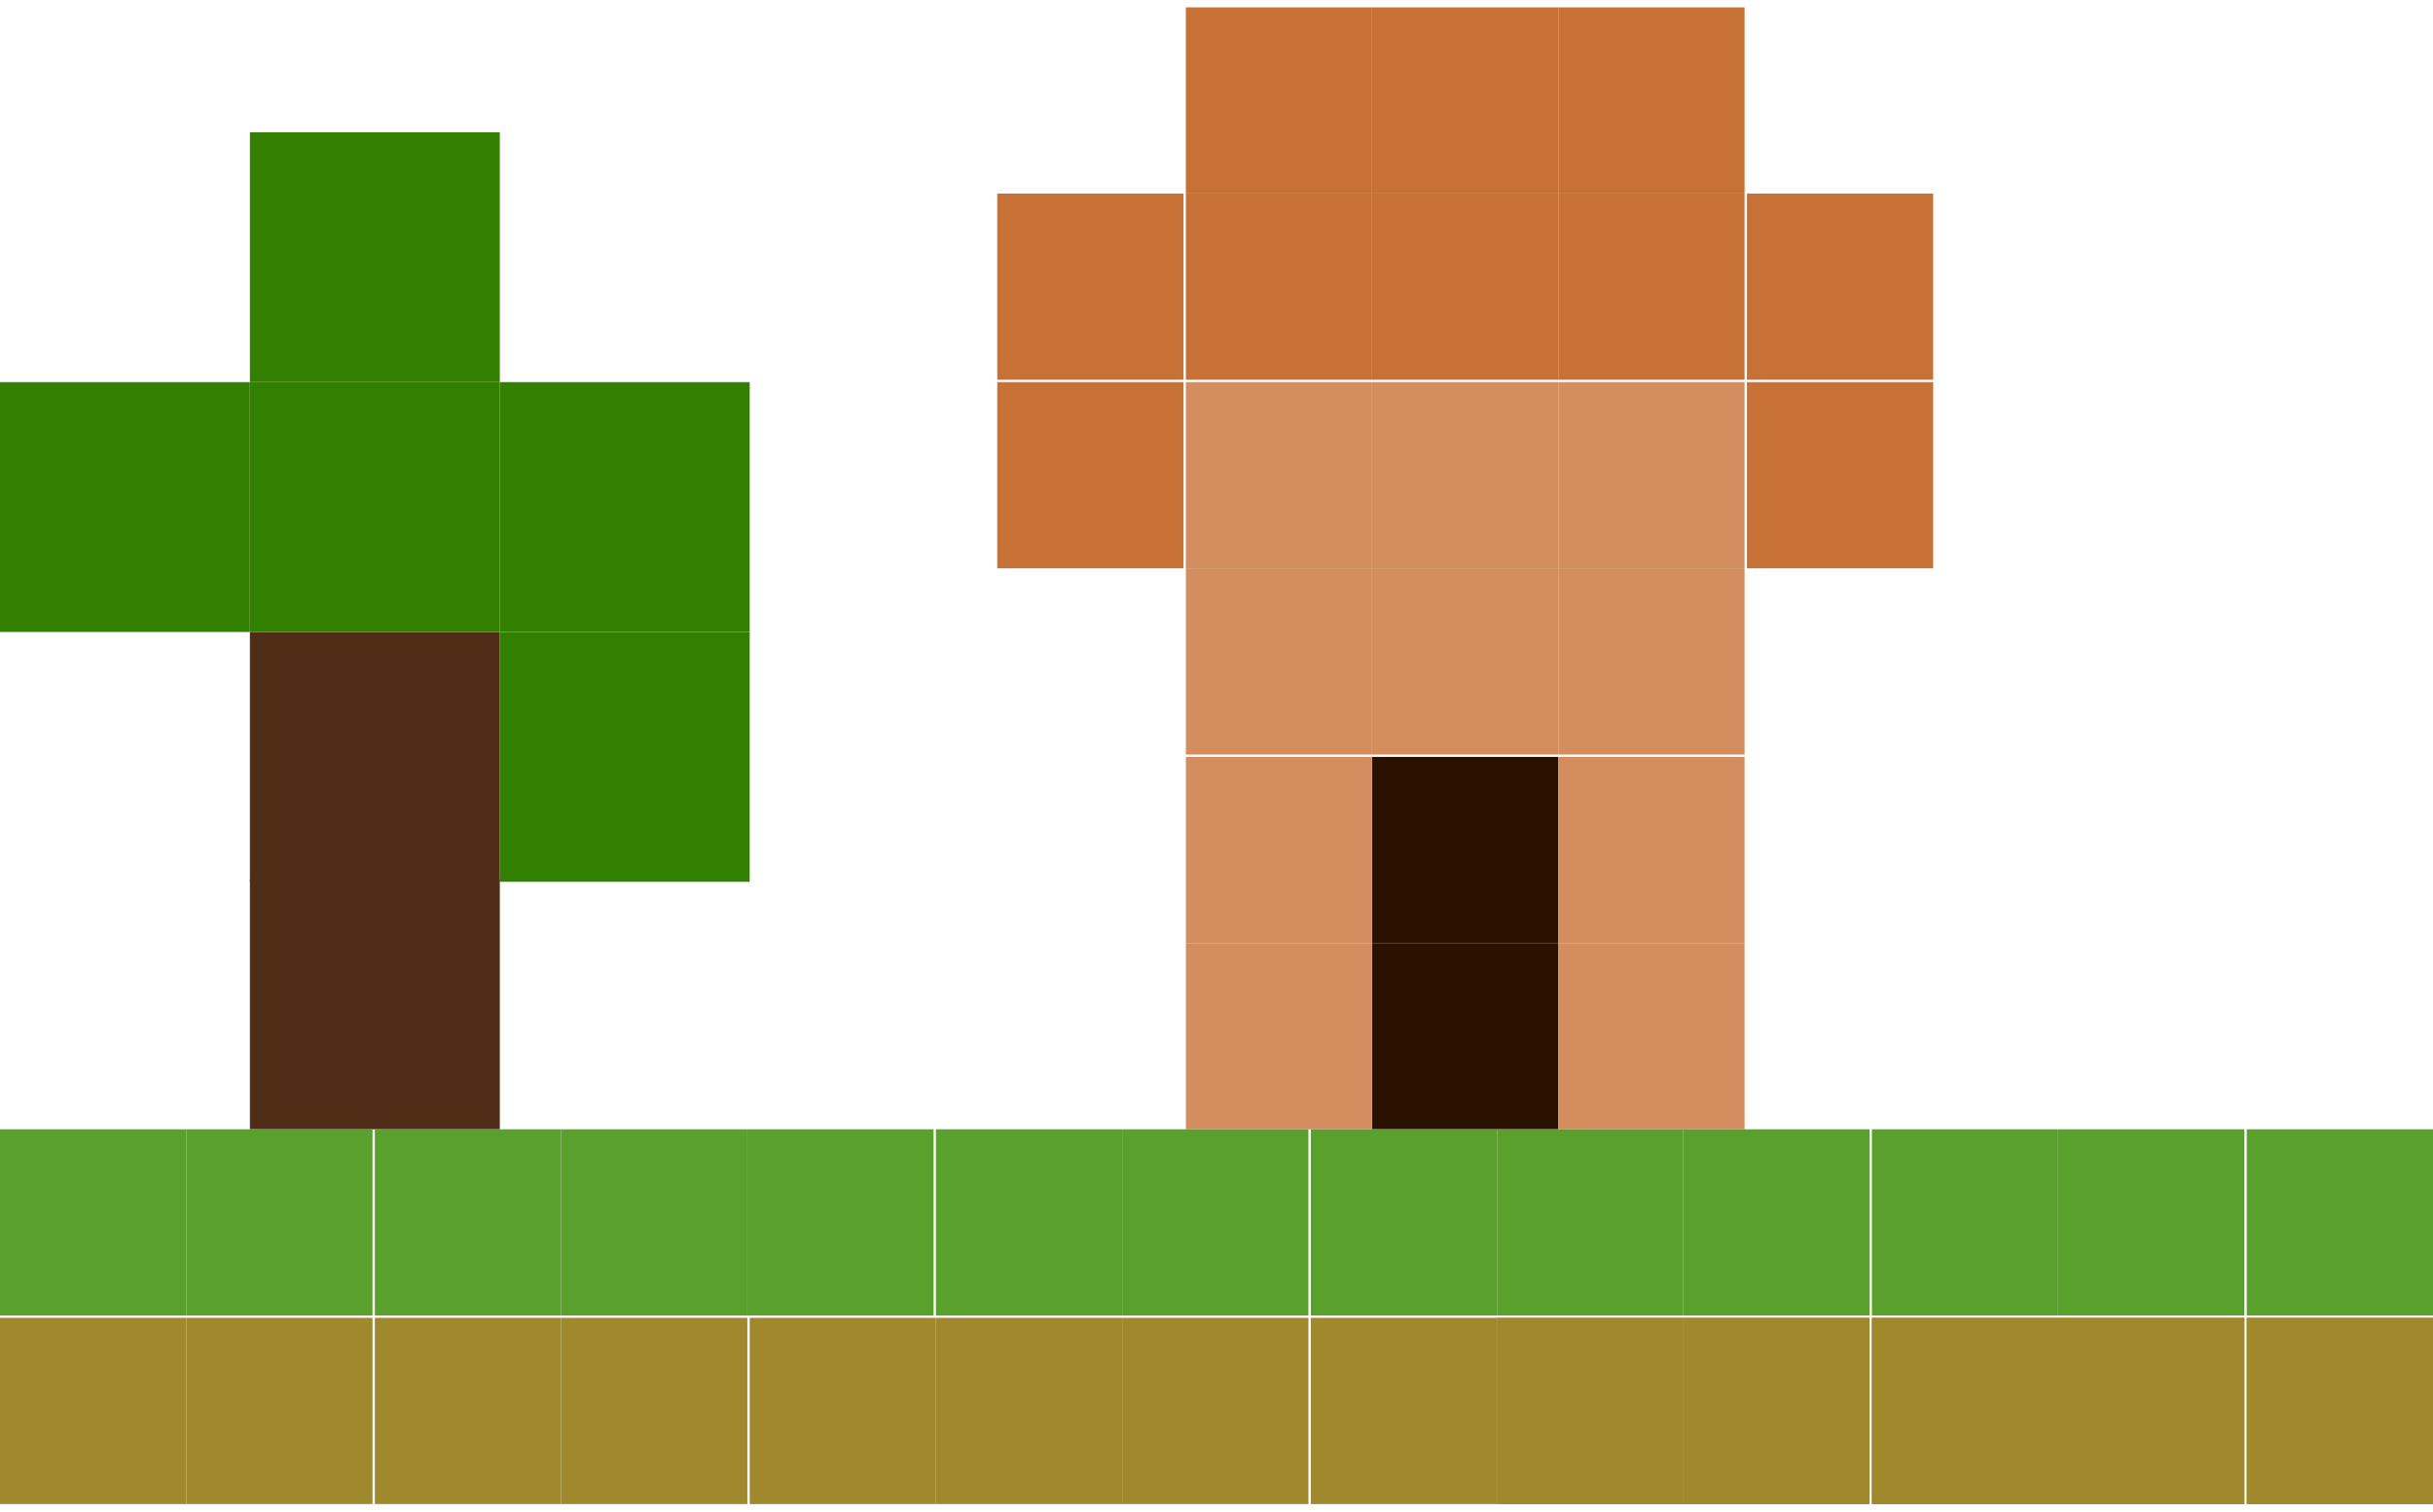
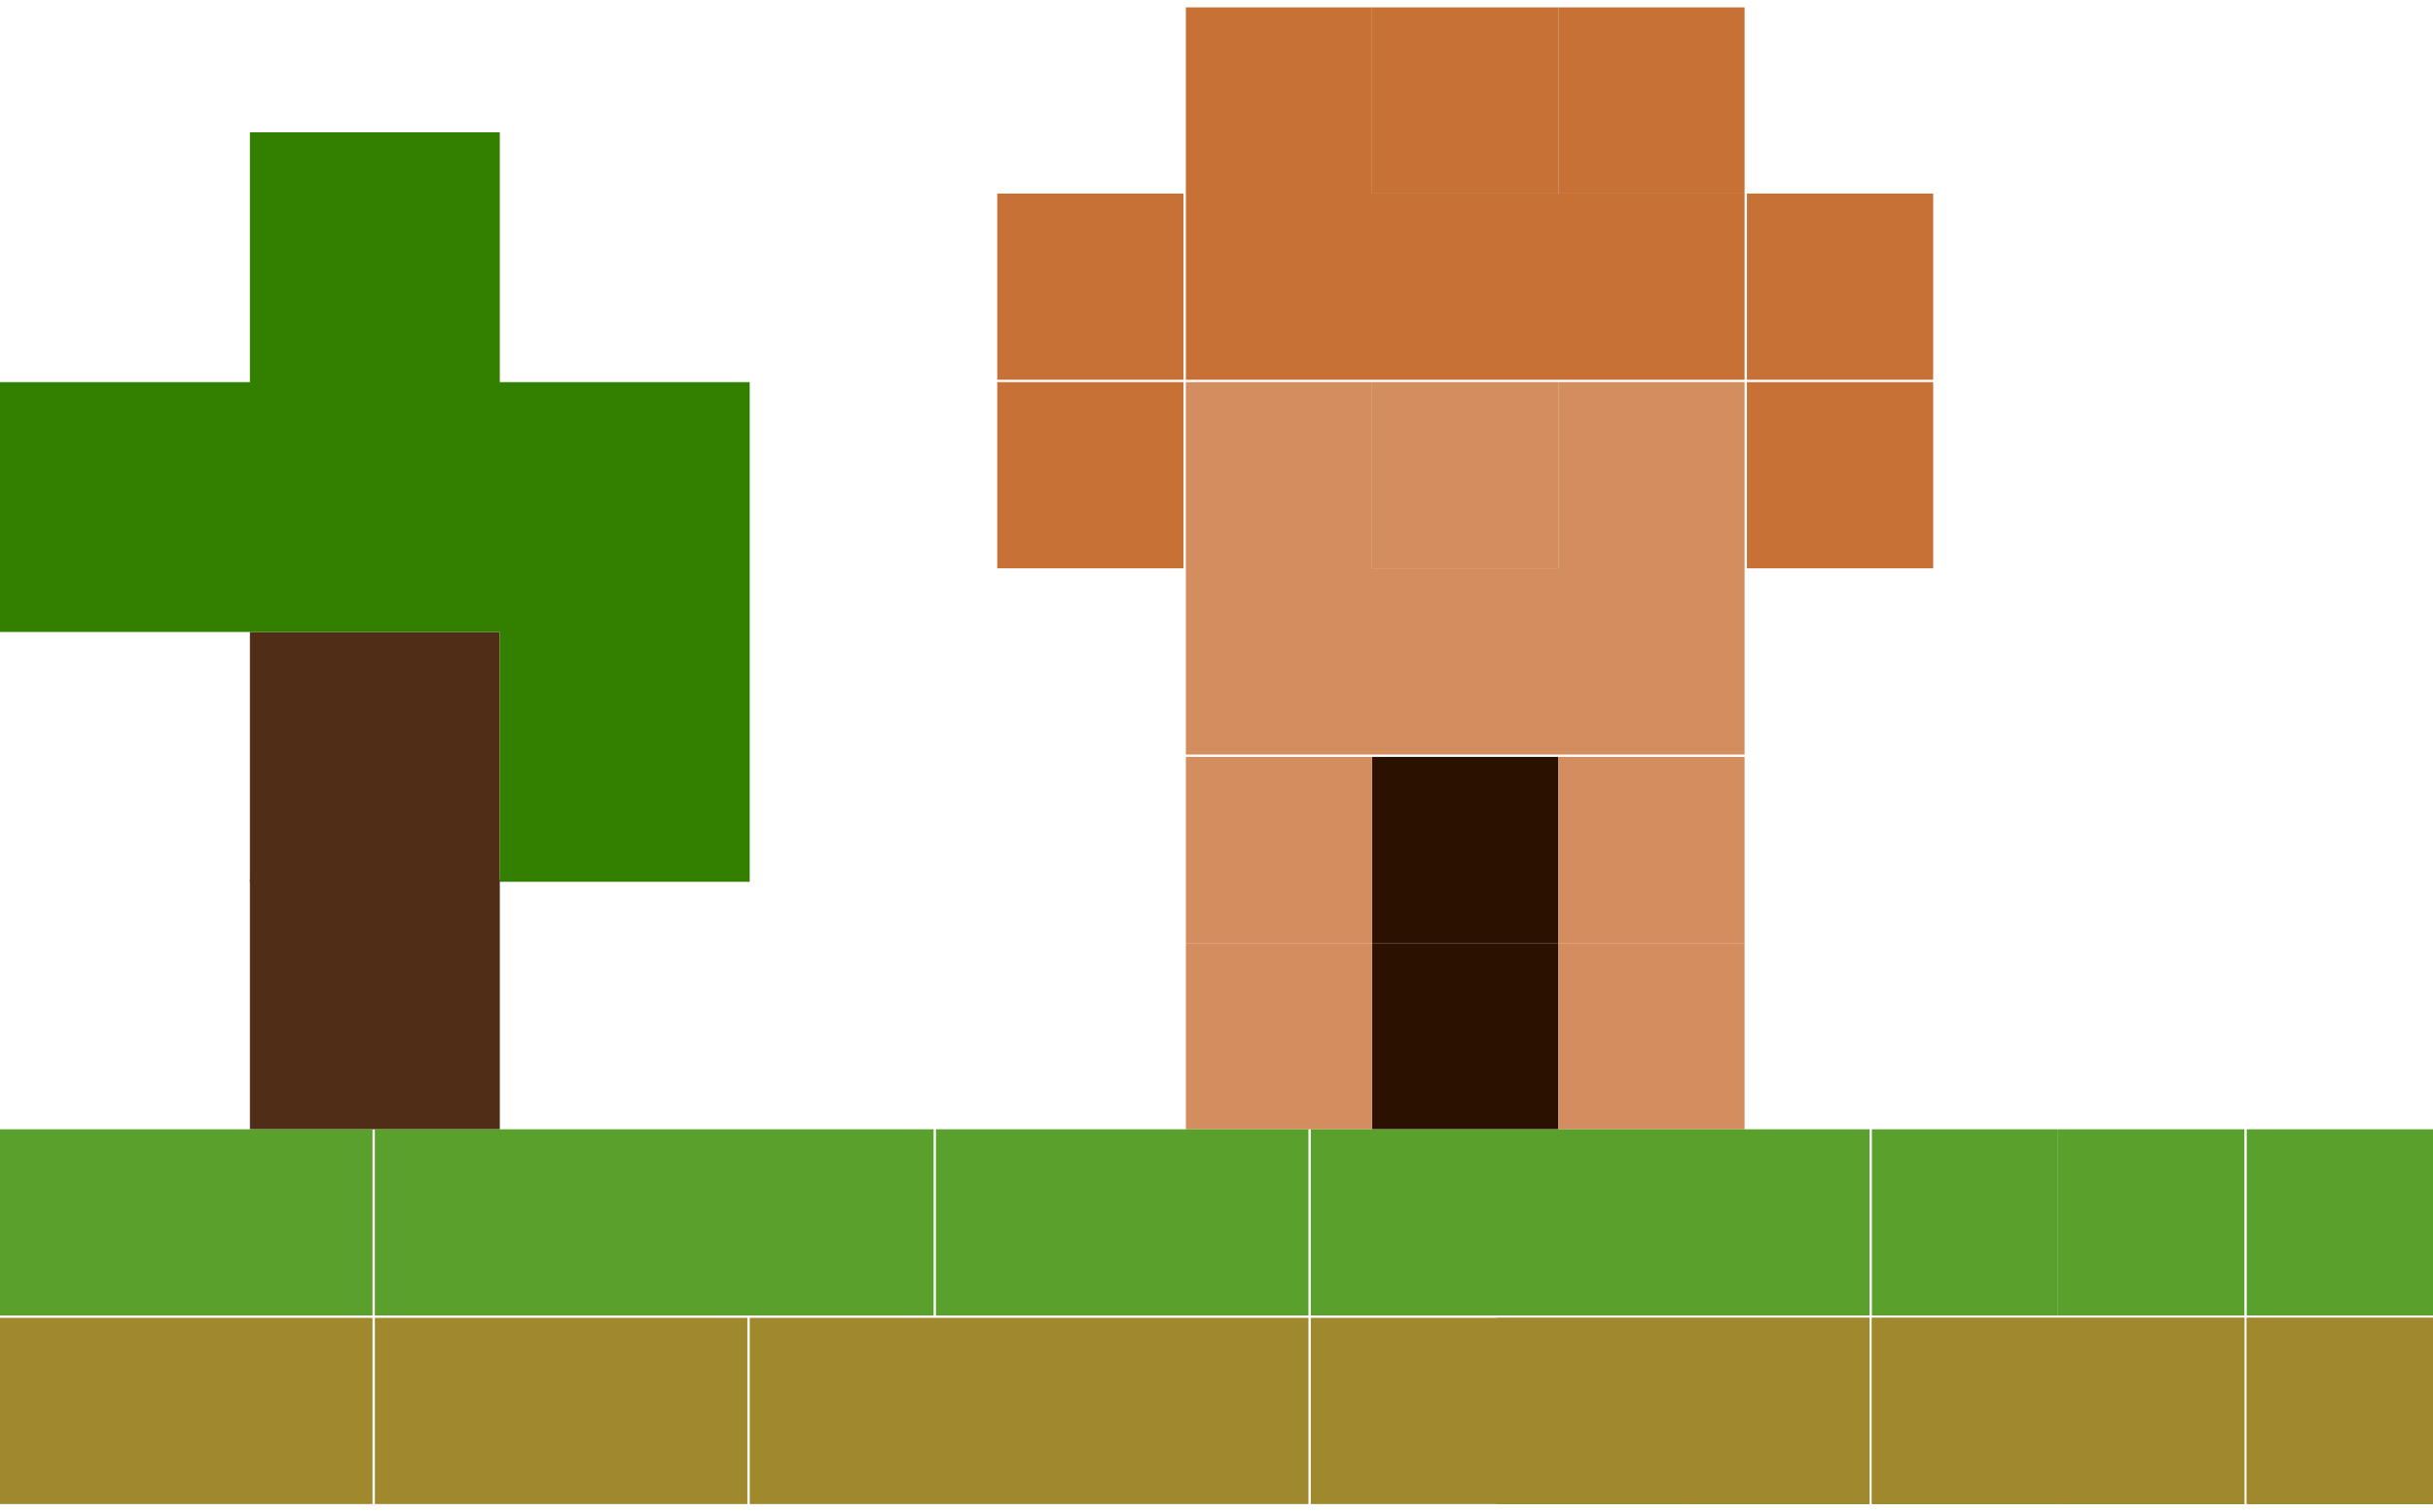
<svg xmlns="http://www.w3.org/2000/svg" width="103" height="64" viewBox="0 0 103.2 63.5">
-   <style>.a{fill:#c87137;stroke-width:0.2;}.b{fill:#d38d5f;stroke-width:0.2;}.c{fill:#2b1100;stroke-width:0.2;}.d{fill:#5aa02c;stroke-width:0.2;}.e{fill:#502d16;stroke-width:0.3;}.f{fill:#338000;stroke-width:0.3;}.g{fill:#a0892c;stroke-width:0.2;}</style>
-   <rect x="50.3" height="7.9" width="7.9" class="a" />
-   <rect width="7.9" height="7.9" x="58.2" y="7.9" class="a" />
-   <rect y="7.9" x="66.1" height="7.9" width="7.9" class="a" />
-   <rect width="7.9" height="7.9" x="50.3" y="7.9" class="a" />
-   <rect y="15.9" x="58.2" height="7.9" width="7.9" class="b" />
-   <rect width="7.9" height="7.9" x="66.1" y="15.9" class="b" />
-   <rect y="15.9" x="50.3" height="7.9" width="7.9" class="b" />
-   <rect width="7.9" height="7.9" x="58.2" y="23.8" class="b" />
-   <rect y="23.8" x="66.1" height="7.9" width="7.9" class="b" />
-   <rect width="7.9" height="7.9" x="50.3" y="23.8" class="b" />
-   <rect y="31.8" x="58.2" height="7.9" width="7.9" class="c" />
-   <rect width="7.9" height="7.9" x="66.1" y="31.8" class="b" />
-   <rect y="31.8" x="50.3" height="7.9" width="7.9" class="b" />
-   <rect width="7.9" height="7.9" x="58.2" y="39.7" class="c" />
-   <rect y="39.7" x="66.1" height="7.9" width="7.9" class="b" />
-   <rect width="7.9" height="7.9" x="50.3" y="39.7" class="b" />
-   <rect width="7.9" height="7.9" x="74.1" y="15.9" class="a" />
-   <rect y="15.9" x="42.3" height="7.9" width="7.9" class="a" />
-   <rect width="7.9" height="7.9" x="42.3" y="7.9" class="a" />
-   <rect width="7.9" height="7.9" x="74.1" y="7.9" class="a" />
-   <rect width="7.9" height="7.9" x="58.2" class="a" />
-   <rect x="66.1" height="7.9" width="7.9" class="a" />
-   <rect width="7.9" height="7.9" x="95.3" y="47.6" class="d" />
-   <rect y="47.6" x="87.3" height="7.9" width="7.9" class="d" />
-   <rect width="10.6" height="10.6" x="10.6" y="37" class="e" />
-   <rect y="26.5" x="10.6" height="10.6" width="10.6" class="e" />
-   <rect width="10.6" height="10.6" x="10.6" y="15.9" class="f" />
-   <rect y="15.9" x="21.2" height="10.6" width="10.6" class="f" />
-   <rect width="10.6" height="10.6" x="21.2" y="26.5" class="f" />
-   <rect y="15.9" height="10.6" width="10.6" class="f" />
-   <rect width="10.6" height="10.6" x="10.6" y="5.3" class="f" />
-   <rect y="55.6" height="7.9" width="7.9" class="g" />
-   <rect y="55.6" x="15.9" height="7.9" width="7.9" class="g" />
-   <rect width="7.9" height="7.9" x="23.8" y="55.6" class="g" />
-   <rect y="55.6" x="31.8" height="7.9" width="7.9" class="g" />
-   <rect width="7.9" height="7.9" x="47.6" y="55.6" class="g" />
-   <rect y="55.6" x="63.5" height="7.9" width="7.9" class="g" />
-   <rect width="7.9" height="7.9" x="7.9" y="55.6" class="g" />
-   <rect y="55.6" x="39.7" height="7.9" width="7.9" class="g" />
-   <rect y="55.6" x="55.6" height="7.9" width="7.9" class="g" />
-   <rect width="7.9" height="7.9" x="63.5" y="55.6" class="g" />
-   <rect width="7.9" height="7.9" x="71.4" y="55.6" class="g" />
-   <rect y="55.6" x="71.4" height="7.9" width="7.9" class="g" />
-   <rect y="55.6" x="79.4" height="7.9" width="7.9" class="g" />
-   <rect width="7.9" height="7.9" x="79.4" y="55.6" class="g" />
-   <rect y="55.6" x="87.3" height="7.9" width="7.9" class="g" />
-   <rect width="7.9" height="7.9" x="87.3" y="55.6" class="g" />
-   <rect width="7.9" height="7.9" x="95.3" y="55.6" class="g" />
-   <rect y="55.6" x="95.3" height="7.9" width="7.9" class="g" />
-   <rect y="47.6" x="79.4" height="7.9" width="7.9" class="d" />
-   <rect width="7.9" height="7.9" x="71.4" y="47.6" class="d" />
-   <rect y="47.6" x="63.5" height="7.9" width="7.9" class="d" />
-   <rect width="7.9" height="7.9" x="55.6" y="47.6" class="d" />
-   <rect width="7.9" height="7.9" x="47.6" y="47.6" class="d" />
-   <rect y="47.6" x="39.7" height="7.9" width="7.9" class="d" />
-   <rect y="47.6" x="31.7" height="7.9" width="7.9" class="d" />
-   <rect width="7.9" height="7.9" x="23.8" y="47.6" class="d" />
-   <rect width="7.9" height="7.9" x="15.9" y="47.6" class="d" />
-   <rect width="7.9" height="7.9" x="7.9" y="47.6" class="d" />
-   <rect width="7.9" height="7.9" y="47.6" class="d" />
+   <style>.a{fill:#c87137}.a,.b,.c,.d{stroke-width:.2}.b{fill:#d38d5f}.c{fill:#2b1100}.d{fill:#5aa02c}.e{fill:#502d16;stroke-width:.3}.g{fill:#a0892c;stroke-width:.2}</style>
+   <path class="a" d="M50.3 0h7.9v7.9h-7.9zm7.9 7.9h7.9v7.9h-7.9zm7.9 0H74v7.9h-7.9zm-15.8 0h7.9v7.9h-7.9z" />
+   <path class="b" d="M58.2 15.9h7.9v7.9h-7.9z" />
+   <path class="b" d="M66.1 15.9H74v7.9h-7.9zm-15.8 0h7.9v7.9h-7.9zm7.9 7.9h7.9v7.9h-7.9zm7.9 0H74v7.9h-7.9zm-15.8 0h7.9v7.9h-7.9z" />
+   <path class="c" d="M58.2 31.8h7.9v7.9h-7.9z" />
+   <path class="b" d="M66.1 31.8H74v7.9h-7.9zm-15.8 0h7.9v7.9h-7.9z" />
+   <path class="c" d="M58.2 39.7h7.9v7.9h-7.9z" />
+   <path class="b" d="M66.1 39.7H74v7.9h-7.9zm-15.8 0h7.9v7.9h-7.9z" />
+   <path class="a" d="M74.1 15.9H82v7.9h-7.9zm-31.8 0h7.9v7.9h-7.9zm0-8h7.9v7.9h-7.9zm31.8 0H82v7.9h-7.9zM58.2 0h7.9v7.9h-7.9z" />
+   <path class="a" d="M66.1 0H74v7.9h-7.9z" />
+   <path class="d" d="M95.3 47.6h7.9v7.9h-7.9zm-8 0h7.9v7.9h-7.9z" />
+   <path class="e" d="M10.6 37h10.6v10.6H10.6z" />
+   <path class="e" d="M10.6 26.5h10.6v10.6H10.6z" />
+   <path d="M10.6 15.9h10.6v10.6H10.6zm10.6 0h10.6v10.6H21.2zm0 10.6h10.6v10.6H21.2zM0 15.9h10.6v10.6H0zM10.6 5.3h10.6v10.6H10.6z" fill="#338000" stroke-width=".3" />
+   <path class="g" d="M0 55.6h7.9v7.9H0zm15.9 0h7.9v7.9h-7.9zm7.9 0h7.9v7.9h-7.9zm8 0h7.9v7.9h-7.9zm15.8 0h7.9v7.9h-7.9zm15.9 0h7.9v7.9h-7.9zm-55.6 0h7.9v7.9H7.9zm31.8 0h7.9v7.9h-7.9zm15.9 0h7.9v7.9h-7.9z" />
+   <path class="g" d="M63.5 55.6h7.9v7.9h-7.9zm7.9 0h7.9v7.9h-7.9z" />
+   <path class="g" d="M71.4 55.6h7.9v7.9h-7.9zm8 0h7.9v7.9h-7.9z" />
+   <path class="g" d="M79.4 55.6h7.9v7.9h-7.9z" />
+   <path class="g" d="M87.3 55.6h7.9v7.9h-7.9z" />
+   <path class="g" d="M87.3 55.6h7.9v7.9h-7.9zm8 0h7.9v7.9h-7.9z" />
+   <path class="g" d="M95.3 55.6h7.9v7.9h-7.9z" />
+   <path class="d" d="M79.4 47.6h7.9v7.9h-7.9zm-8 0h7.9v7.9h-7.9zm-7.9 0h7.9v7.9h-7.9zm-7.9 0h7.9v7.9h-7.9zm-8 0h7.9v7.9h-7.9zm-7.9 0h7.9v7.9h-7.9zm-8 0h7.9v7.9h-7.9zm-7.9 0h7.9v7.9h-7.9zm-7.9 0h7.9v7.9h-7.9zm-8 0h7.9v7.9H7.9zm-7.9 0h7.9v7.9H0z" />
</svg>
